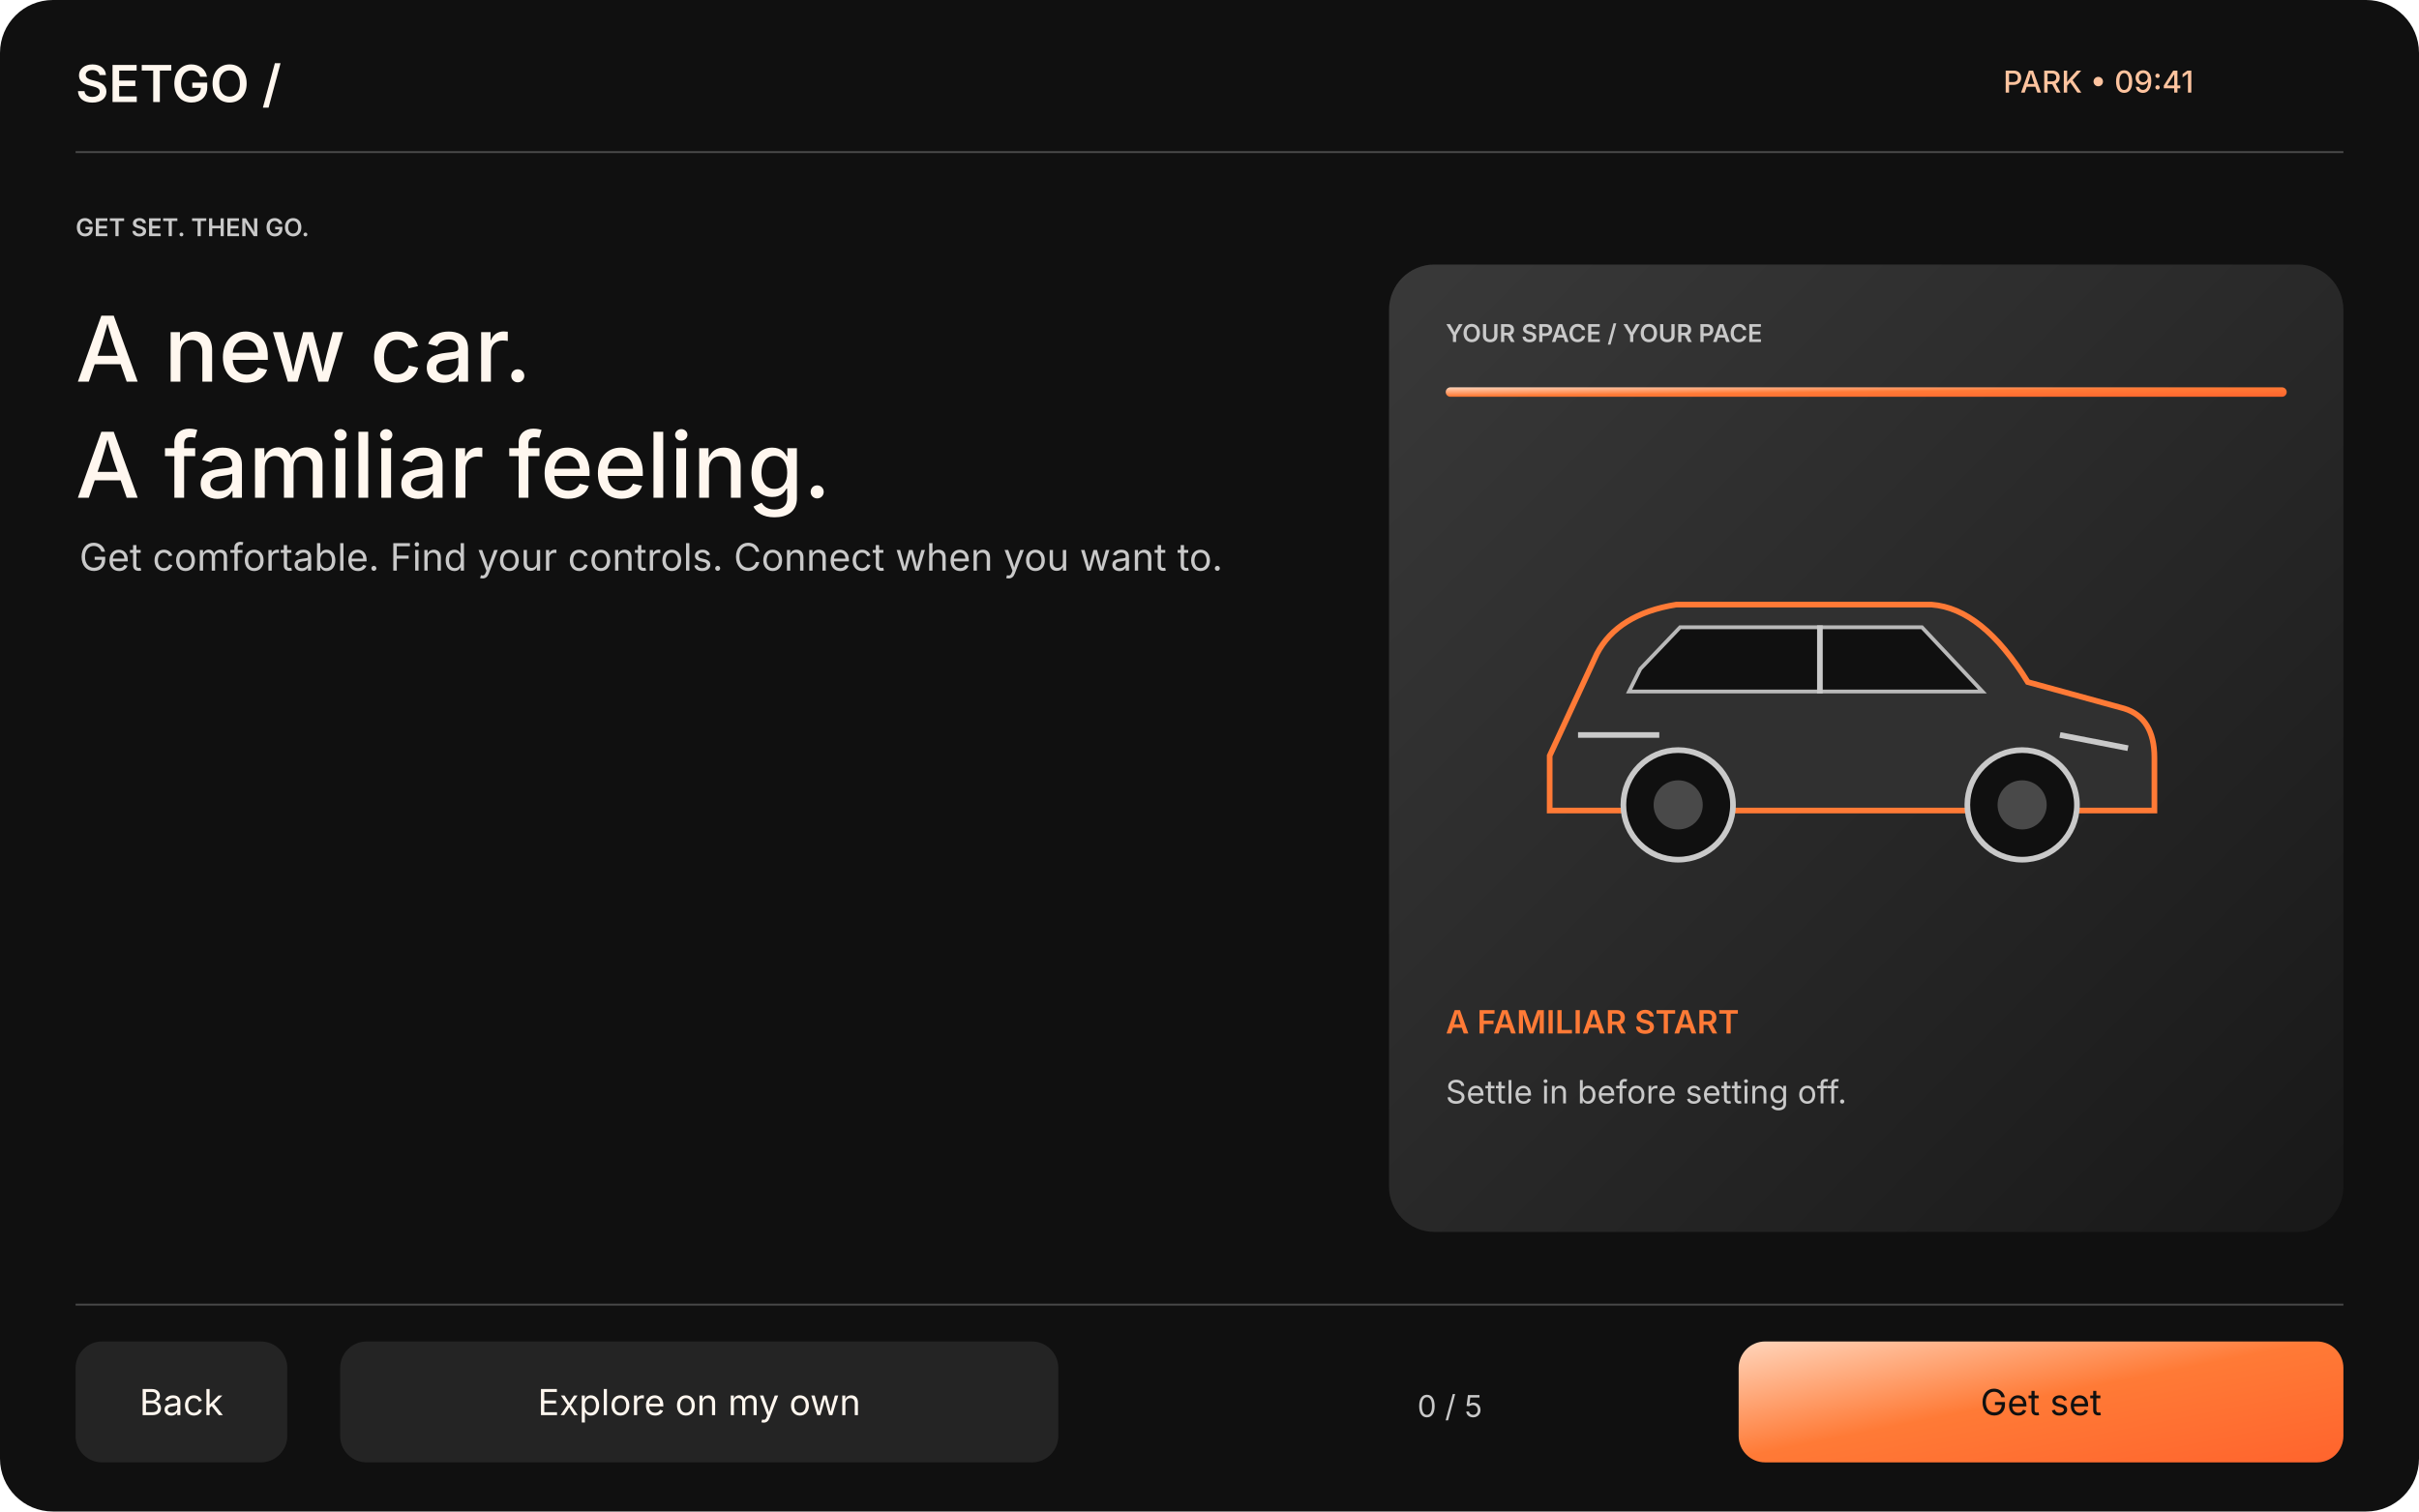
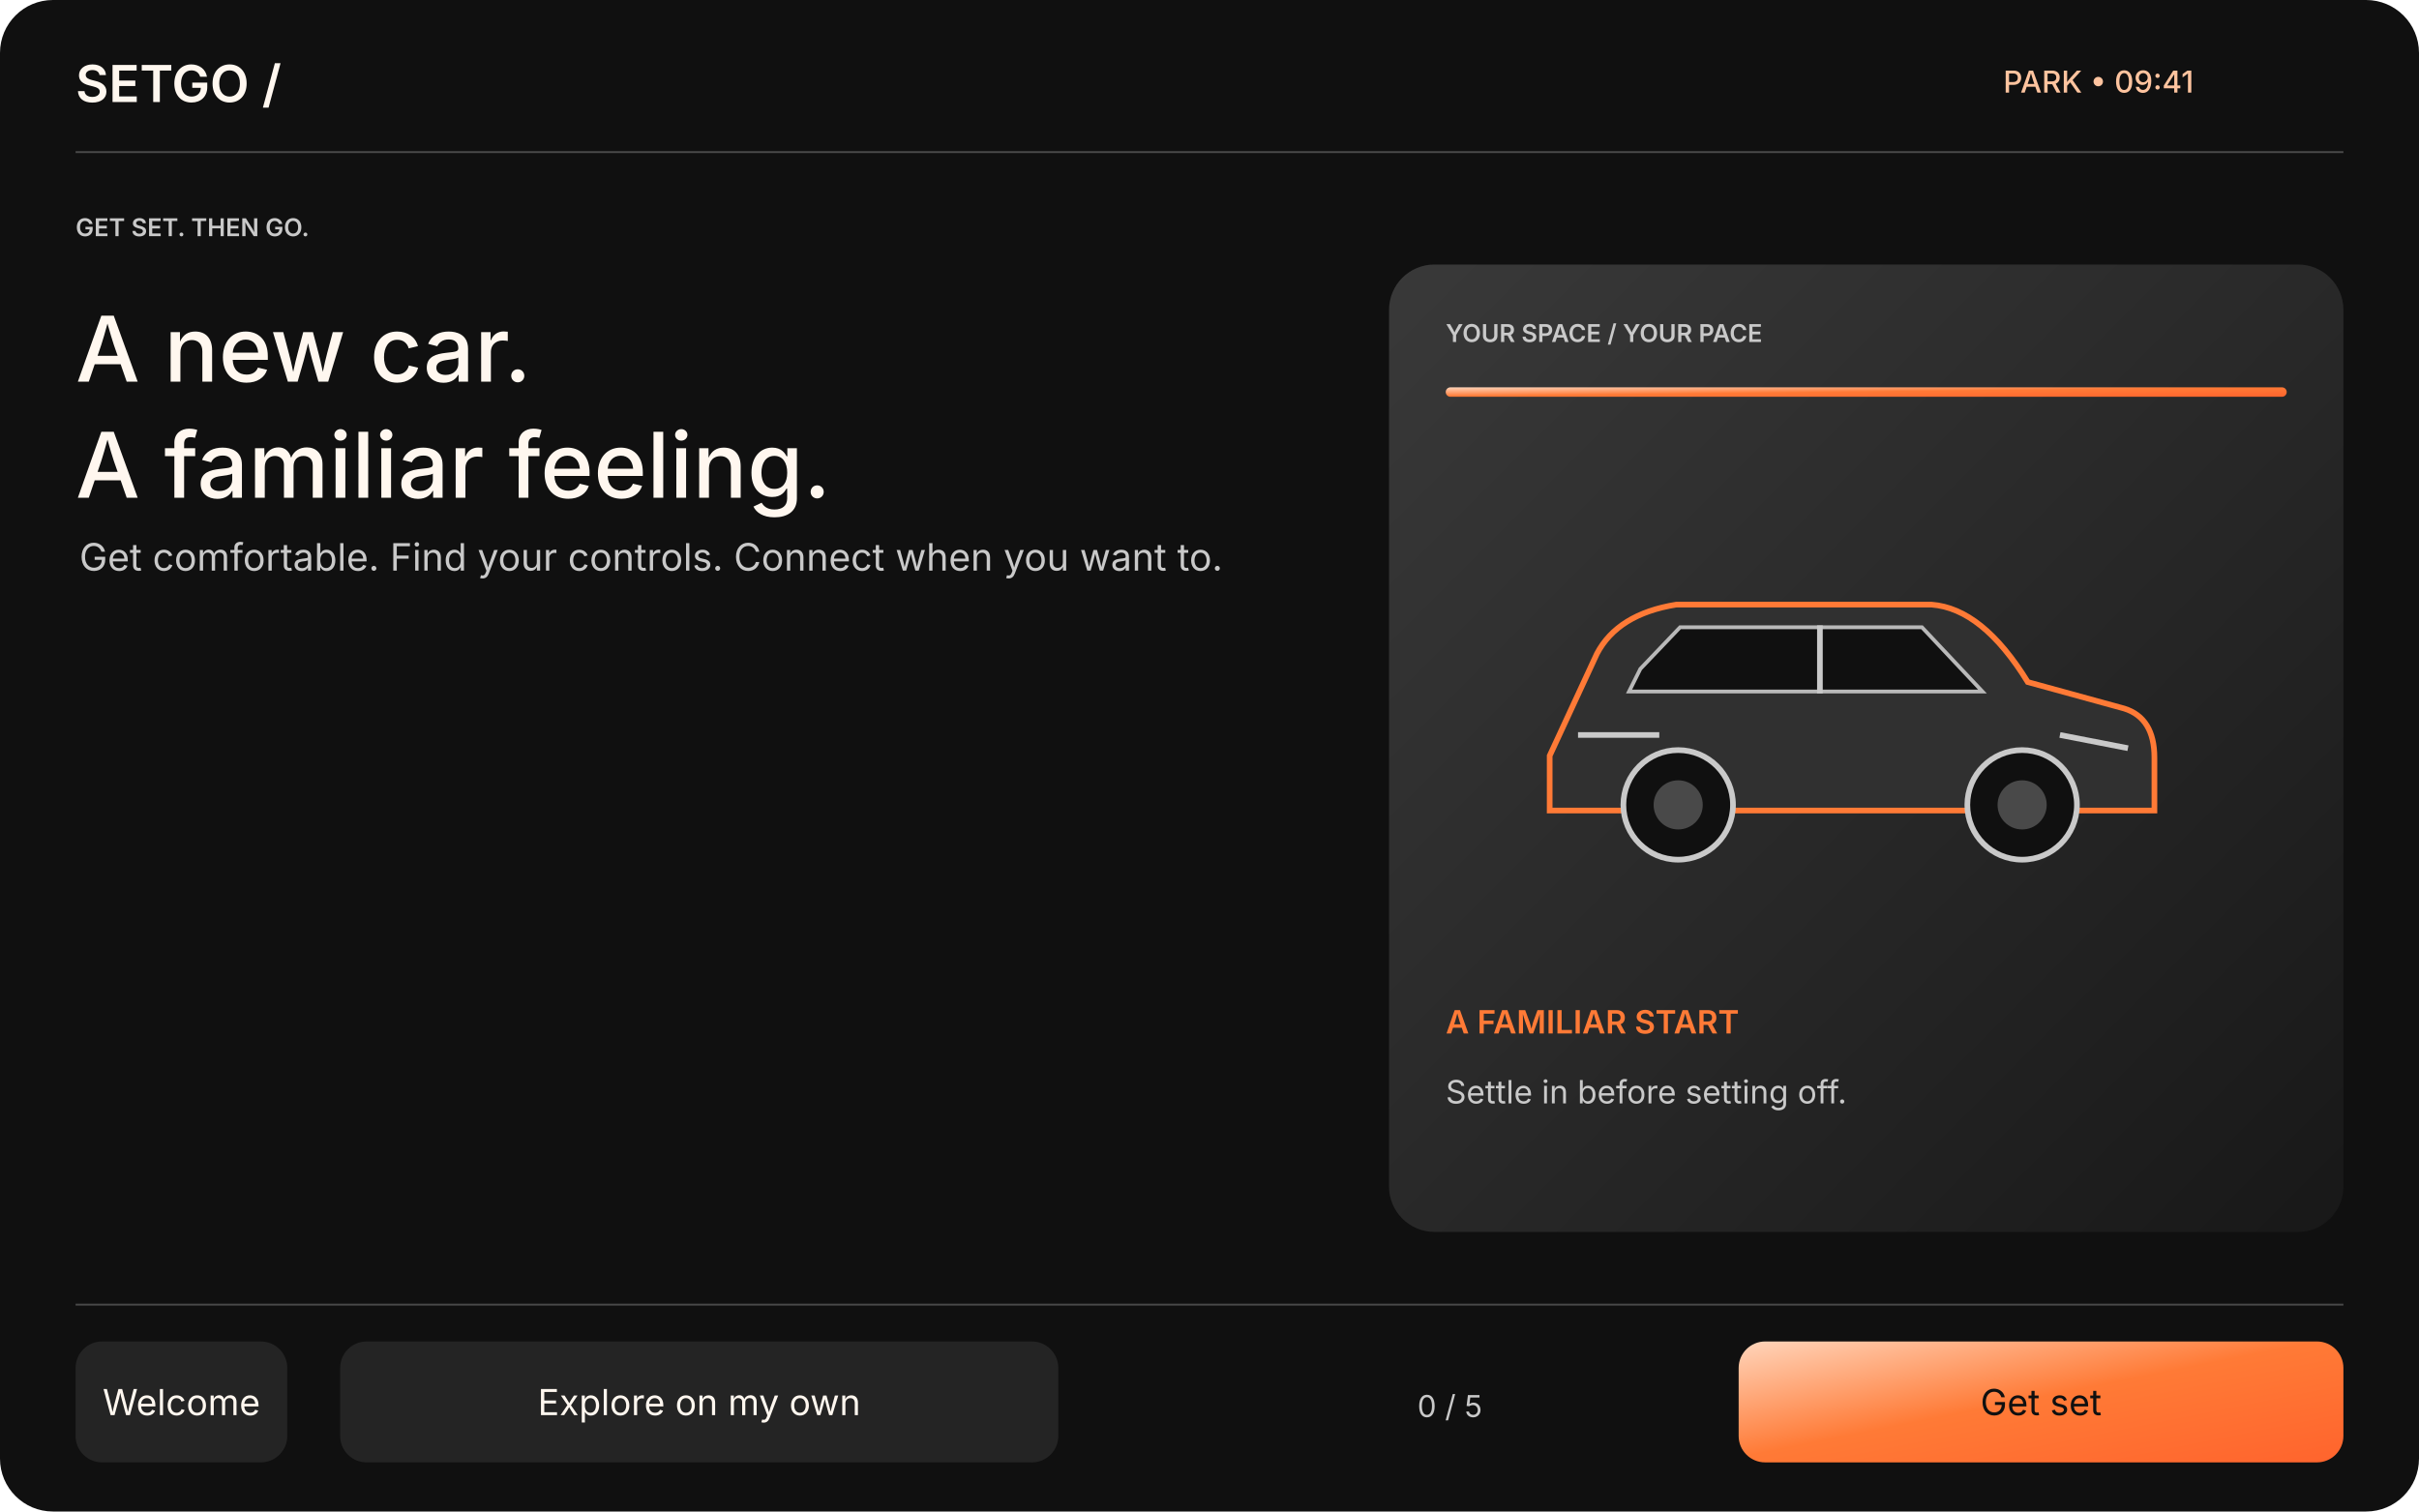
<svg xmlns="http://www.w3.org/2000/svg" width="1280" height="800" viewBox="0 0 1280 800">
  <defs>
    <linearGradient id="glass" x2="1" y2="1">
      <stop stop-color="#393939" />
      <stop offset="1" stop-color="#181818" />
    </linearGradient>
    <linearGradient id="signature" x1="0" y1="0" x2="1" y2="1">
      <stop stop-color="#FFD5BB" />
      <stop offset=".48" stop-color="#FF7A36" />
      <stop offset="1" stop-color="#FF642D" />
    </linearGradient>
  </defs>
  <rect x="0" y="0" width="1280" height="800" rx="28" fill="#101010" stroke="none" />
  <text x="40" y="54.0" font-family="Inter,Arial,sans-serif" font-size="27" font-weight="600" fill="#FFF7EF">SETGO /</text>
  <text x="1060" y="49.0" font-family="Inter,Arial,sans-serif" font-size="16" font-weight="500" fill="#FFC49F">PARK  •  09:41</text>
  <rect x="40" y="80" width="1200" height="1" rx="0" fill="#494949" stroke="none" />
  <text x="40" y="125.0" font-family="Inter,Arial,sans-serif" font-size="13" font-weight="600" fill="#C9C9C9">GET SET. THEN GO.</text>
  <text x="40" y="202.0" font-family="Inter,Arial,sans-serif" font-size="48" font-weight="500" fill="#FFF7EF">A new car.</text>
  <text x="40" y="263.44" font-family="Inter,Arial,sans-serif" font-size="48" font-weight="500" fill="#FFF7EF">A familiar feeling.</text>
  <text x="42" y="302.0" font-family="Inter,Arial,sans-serif" font-size="20" font-weight="400" fill="#C9C9C9">Get comfortable. Find your controls. Connect when you want to.</text>
  <rect x="735" y="140" width="505" height="512" rx="24" fill="url(#glass)" stroke="none" />
  <text x="765" y="181.0" font-family="Inter,Arial,sans-serif" font-size="13" font-weight="600" fill="#C9C9C9">YOUR SPACE / YOUR PACE</text>
  <svg x="780" y="250" width="400" height="240" viewBox="0 0 400 240">
    <path d="M40 150 L65 96 Q76 75 107 70 L242 70 Q269 72 293 111 L344 125 Q360 130 360 151 L360 179 L40 179Z" fill="#303030" stroke="#FF7A36" stroke-width="3" />
    <path d="M88 104 L109 82 L237 82 L269 116 L82 116Z" fill="#101010" stroke="#B9B9B9" stroke-width="2" />
    <path d="M183 81 L183 117 M55 139 L98 139 M310 139 L346 146" stroke="#C9C9C9" stroke-width="3" />
    <circle cx="108" cy="176" r="29" fill="#101010" stroke="#C9C9C9" stroke-width="3" />
    <circle cx="290" cy="176" r="29" fill="#101010" stroke="#C9C9C9" stroke-width="3" />
    <circle cx="108" cy="176" r="13" fill="#494949" />
    <circle cx="290" cy="176" r="13" fill="#494949" />
  </svg>
  <text x="765" y="547.0" font-family="Inter,Arial,sans-serif" font-size="17" font-weight="600" fill="#FF7A36">A FAMILIAR START</text>
  <text x="765" y="584.0" font-family="Inter,Arial,sans-serif" font-size="17" font-weight="400" fill="#C9C9C9">Settle in before setting off.</text>
  <rect x="40" y="690" width="1200" height="1" rx="0" fill="#494949" stroke="none" />
  <rect x="40" y="710" width="112" height="64" rx="14" fill="#242424" />
-   <text x="96.0" y="749" text-anchor="middle" font-family="Inter,Arial,sans-serif" font-size="19" fill="#FFF7EF">Back</text>
+   <text x="96.0" y="749" text-anchor="middle" font-family="Inter,Arial,sans-serif" font-size="19" fill="#FFF7EF">Welcome</text>
  <rect x="920" y="710" width="320" height="64" rx="14" fill="url(#signature)" />
  <text x="1080.0" y="749" text-anchor="middle" font-family="Inter,Arial,sans-serif" font-size="19" fill="#101010">Get set</text>
  <rect x="180" y="710" width="380" height="64" rx="14" fill="#242424" />
  <text x="370.0" y="749" text-anchor="middle" font-family="Inter,Arial,sans-serif" font-size="19" fill="#FFF7EF">Explore on my own</text>
  <text x="750" y="750.0" font-family="Inter,Arial,sans-serif" font-size="16" font-weight="400" fill="#C9C9C9">0 / 5</text>
  <rect x="765" y="205" width="445" height="5" rx="2.5" fill="url(#signature)" />
</svg>
